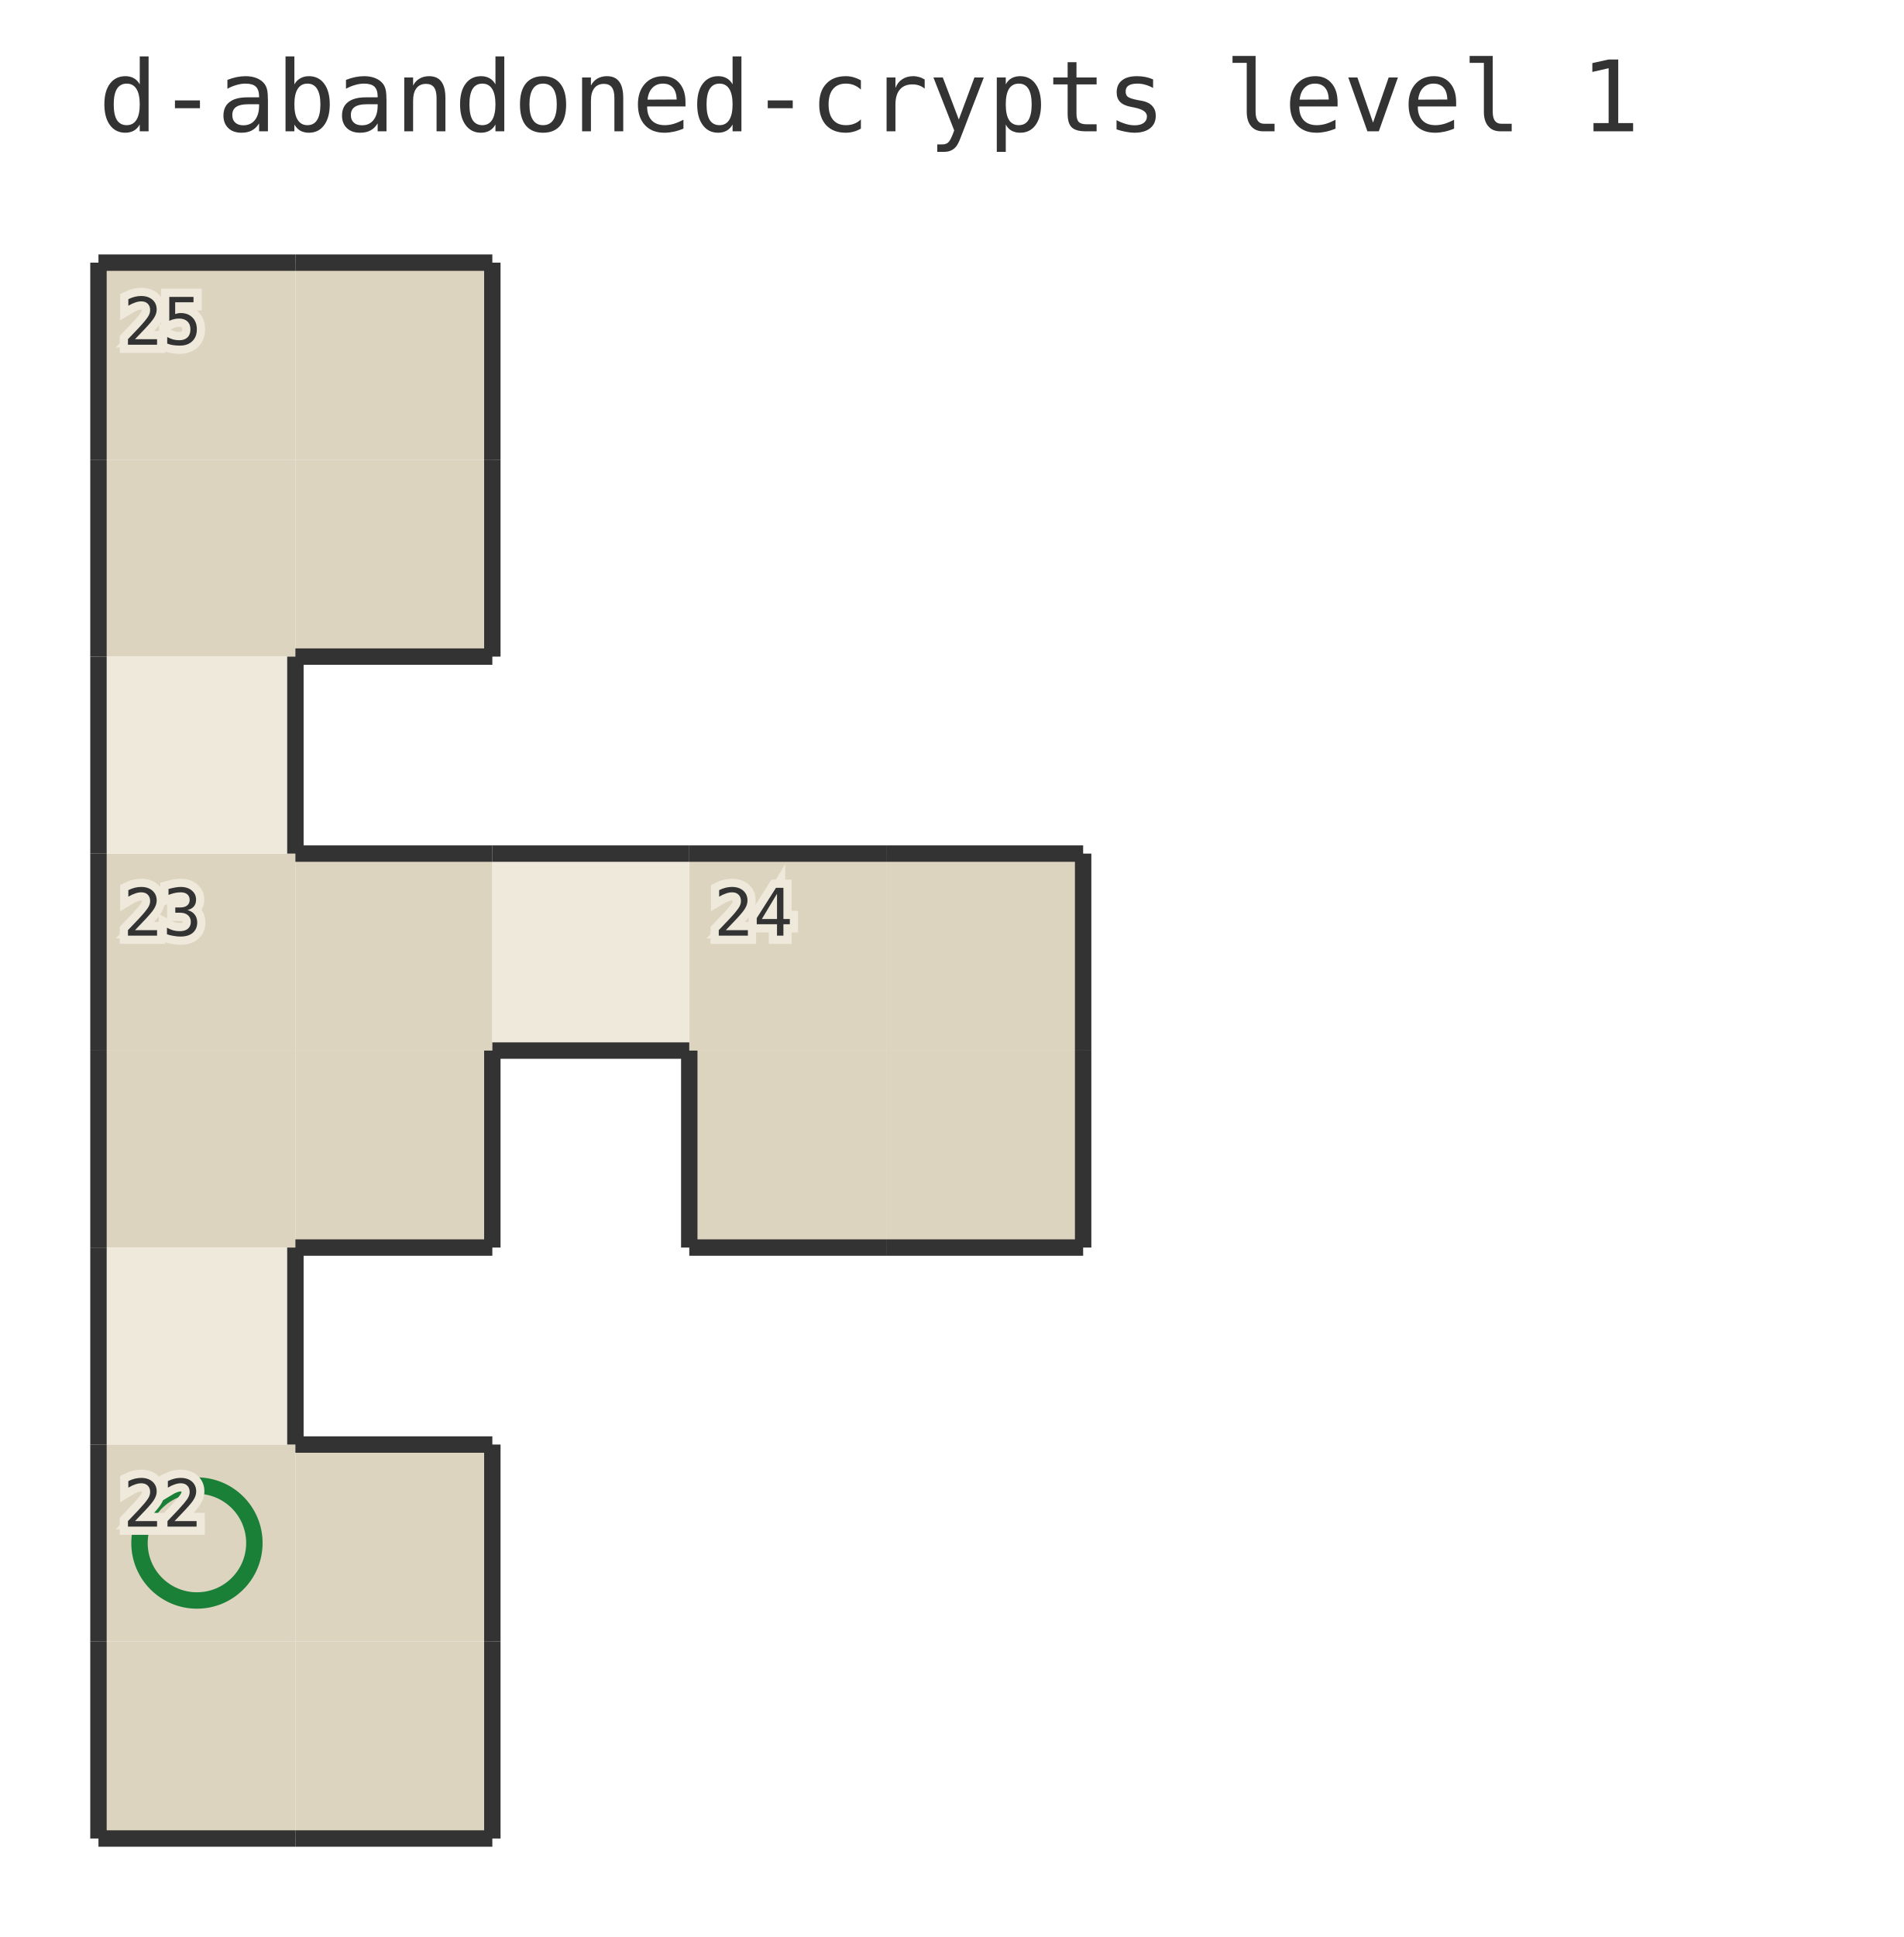
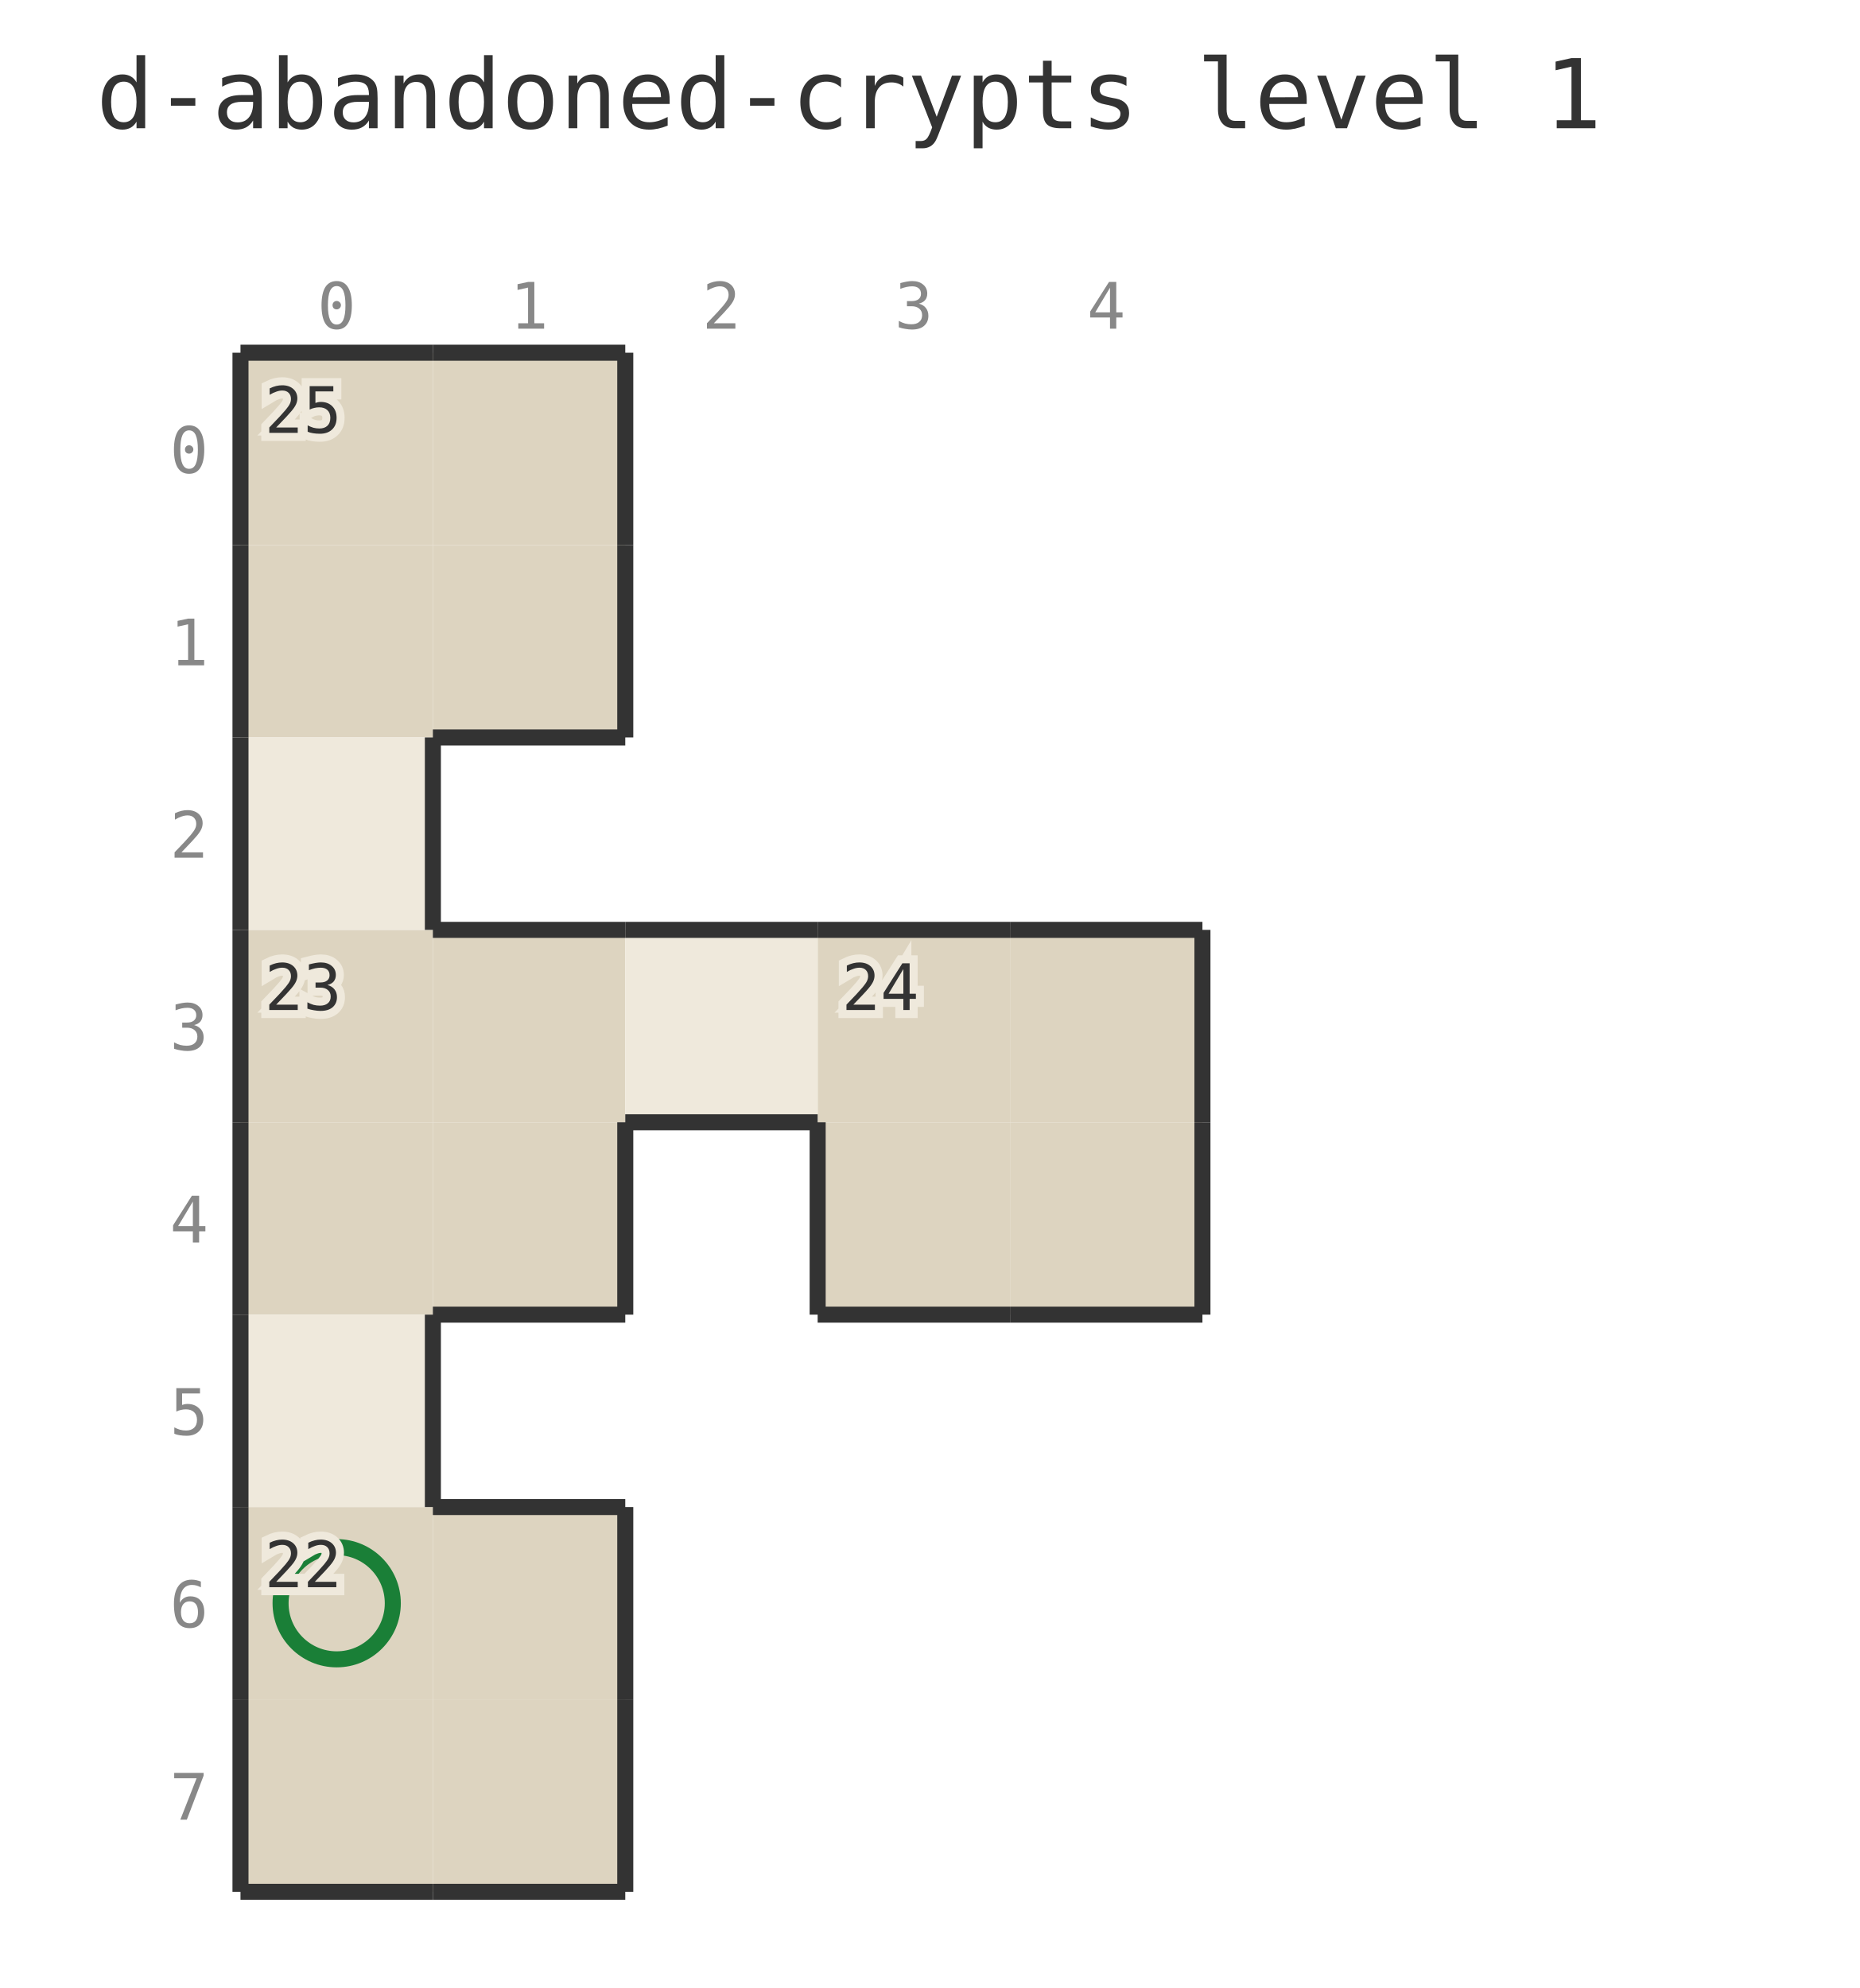
- <svg xmlns="http://www.w3.org/2000/svg" width="232" height="236" viewBox="0 0 232 236">
+ <svg xmlns="http://www.w3.org/2000/svg" width="232" height="248" viewBox="0 0 232 248">
  <text x="12" y="16" font-family="monospace" font-size="12" fill="#333333">d-abandoned-crypts level 1</text>
-   <rect x="12" y="176" width="24" height="24" fill="#ddd4c0" />
-   <rect x="36" y="176" width="24" height="24" fill="#ddd4c0" />
-   <rect x="12" y="200" width="24" height="24" fill="#ddd4c0" />
-   <rect x="36" y="200" width="24" height="24" fill="#ddd4c0" />
-   <rect x="12" y="104" width="24" height="24" fill="#ddd4c0" />
-   <rect x="36" y="104" width="24" height="24" fill="#ddd4c0" />
-   <rect x="12" y="128" width="24" height="24" fill="#ddd4c0" />
-   <rect x="36" y="128" width="24" height="24" fill="#ddd4c0" />
-   <rect x="84" y="104" width="24" height="24" fill="#ddd4c0" />
-   <rect x="108" y="104" width="24" height="24" fill="#ddd4c0" />
-   <rect x="84" y="128" width="24" height="24" fill="#ddd4c0" />
-   <rect x="108" y="128" width="24" height="24" fill="#ddd4c0" />
-   <rect x="12" y="32" width="24" height="24" fill="#ddd4c0" />
-   <rect x="36" y="32" width="24" height="24" fill="#ddd4c0" />
-   <rect x="12" y="56" width="24" height="24" fill="#ddd4c0" />
-   <rect x="36" y="56" width="24" height="24" fill="#ddd4c0" />
-   <rect x="12" y="80" width="24" height="24" fill="#efe9dc" />
-   <rect x="60" y="104" width="24" height="24" fill="#efe9dc" />
-   <rect x="12" y="152" width="24" height="24" fill="#efe9dc" />
-   <line x1="12" y1="32" x2="12" y2="56" stroke="#333333" stroke-width="2" />
-   <line x1="12" y1="32" x2="36" y2="32" stroke="#333333" stroke-width="2" />
-   <line x1="12" y1="56" x2="12" y2="80" stroke="#333333" stroke-width="2" />
-   <line x1="12" y1="80" x2="12" y2="104" stroke="#333333" stroke-width="2" />
-   <line x1="12" y1="104" x2="12" y2="128" stroke="#333333" stroke-width="2" />
-   <line x1="12" y1="128" x2="12" y2="152" stroke="#333333" stroke-width="2" />
-   <line x1="12" y1="152" x2="12" y2="176" stroke="#333333" stroke-width="2" />
-   <line x1="12" y1="176" x2="12" y2="200" stroke="#333333" stroke-width="2" />
-   <line x1="12" y1="200" x2="12" y2="224" stroke="#333333" stroke-width="2" />
-   <line x1="12" y1="224" x2="36" y2="224" stroke="#333333" stroke-width="2" />
-   <line x1="36" y1="32" x2="60" y2="32" stroke="#333333" stroke-width="2" />
-   <line x1="36" y1="80" x2="36" y2="104" stroke="#333333" stroke-width="2" />
-   <line x1="36" y1="80" x2="60" y2="80" stroke="#333333" stroke-width="2" />
-   <line x1="36" y1="104" x2="60" y2="104" stroke="#333333" stroke-width="2" />
-   <line x1="36" y1="152" x2="36" y2="176" stroke="#333333" stroke-width="2" />
-   <line x1="36" y1="152" x2="60" y2="152" stroke="#333333" stroke-width="2" />
-   <line x1="36" y1="176" x2="60" y2="176" stroke="#333333" stroke-width="2" />
-   <line x1="36" y1="224" x2="60" y2="224" stroke="#333333" stroke-width="2" />
-   <line x1="60" y1="32" x2="60" y2="56" stroke="#333333" stroke-width="2" />
-   <line x1="60" y1="56" x2="60" y2="80" stroke="#333333" stroke-width="2" />
-   <line x1="60" y1="104" x2="84" y2="104" stroke="#333333" stroke-width="2" />
-   <line x1="60" y1="128" x2="60" y2="152" stroke="#333333" stroke-width="2" />
-   <line x1="60" y1="128" x2="84" y2="128" stroke="#333333" stroke-width="2" />
-   <line x1="60" y1="176" x2="60" y2="200" stroke="#333333" stroke-width="2" />
-   <line x1="60" y1="200" x2="60" y2="224" stroke="#333333" stroke-width="2" />
-   <line x1="84" y1="104" x2="108" y2="104" stroke="#333333" stroke-width="2" />
-   <line x1="84" y1="128" x2="84" y2="152" stroke="#333333" stroke-width="2" />
-   <line x1="84" y1="152" x2="108" y2="152" stroke="#333333" stroke-width="2" />
-   <line x1="108" y1="104" x2="132" y2="104" stroke="#333333" stroke-width="2" />
-   <line x1="108" y1="152" x2="132" y2="152" stroke="#333333" stroke-width="2" />
-   <line x1="132" y1="104" x2="132" y2="128" stroke="#333333" stroke-width="2" />
-   <line x1="132" y1="128" x2="132" y2="152" stroke="#333333" stroke-width="2" />
-   <circle cx="24" cy="188" r="7" fill="none" stroke="#1a7f37" stroke-width="2" />
-   <text x="15" y="186" font-family="monospace" font-size="8" paint-order="stroke" stroke="#efe9dc" stroke-width="2" fill="#333333">22</text>
-   <text x="15" y="114" font-family="monospace" font-size="8" paint-order="stroke" stroke="#efe9dc" stroke-width="2" fill="#333333">23</text>
-   <text x="87" y="114" font-family="monospace" font-size="8" paint-order="stroke" stroke="#efe9dc" stroke-width="2" fill="#333333">24</text>
-   <text x="15" y="42" font-family="monospace" font-size="8" paint-order="stroke" stroke="#efe9dc" stroke-width="2" fill="#333333">25</text>
+   <text x="42" y="41" font-family="monospace" font-size="8" text-anchor="middle" fill="#888888">0</text>
+   <text x="66" y="41" font-family="monospace" font-size="8" text-anchor="middle" fill="#888888">1</text>
+   <text x="90" y="41" font-family="monospace" font-size="8" text-anchor="middle" fill="#888888">2</text>
+   <text x="114" y="41" font-family="monospace" font-size="8" text-anchor="middle" fill="#888888">3</text>
+   <text x="138" y="41" font-family="monospace" font-size="8" text-anchor="middle" fill="#888888">4</text>
+   <text x="26" y="59" font-family="monospace" font-size="8" text-anchor="end" fill="#888888">0</text>
+   <text x="26" y="83" font-family="monospace" font-size="8" text-anchor="end" fill="#888888">1</text>
+   <text x="26" y="107" font-family="monospace" font-size="8" text-anchor="end" fill="#888888">2</text>
+   <text x="26" y="131" font-family="monospace" font-size="8" text-anchor="end" fill="#888888">3</text>
+   <text x="26" y="155" font-family="monospace" font-size="8" text-anchor="end" fill="#888888">4</text>
+   <text x="26" y="179" font-family="monospace" font-size="8" text-anchor="end" fill="#888888">5</text>
+   <text x="26" y="203" font-family="monospace" font-size="8" text-anchor="end" fill="#888888">6</text>
+   <text x="26" y="227" font-family="monospace" font-size="8" text-anchor="end" fill="#888888">7</text>
+   <rect x="30" y="188" width="24" height="24" fill="#ddd4c0" />
+   <rect x="54" y="188" width="24" height="24" fill="#ddd4c0" />
+   <rect x="30" y="212" width="24" height="24" fill="#ddd4c0" />
+   <rect x="54" y="212" width="24" height="24" fill="#ddd4c0" />
+   <rect x="30" y="116" width="24" height="24" fill="#ddd4c0" />
+   <rect x="54" y="116" width="24" height="24" fill="#ddd4c0" />
+   <rect x="30" y="140" width="24" height="24" fill="#ddd4c0" />
+   <rect x="54" y="140" width="24" height="24" fill="#ddd4c0" />
+   <rect x="102" y="116" width="24" height="24" fill="#ddd4c0" />
+   <rect x="126" y="116" width="24" height="24" fill="#ddd4c0" />
+   <rect x="102" y="140" width="24" height="24" fill="#ddd4c0" />
+   <rect x="126" y="140" width="24" height="24" fill="#ddd4c0" />
+   <rect x="30" y="44" width="24" height="24" fill="#ddd4c0" />
+   <rect x="54" y="44" width="24" height="24" fill="#ddd4c0" />
+   <rect x="30" y="68" width="24" height="24" fill="#ddd4c0" />
+   <rect x="54" y="68" width="24" height="24" fill="#ddd4c0" />
+   <rect x="30" y="92" width="24" height="24" fill="#efe9dc" />
+   <rect x="78" y="116" width="24" height="24" fill="#efe9dc" />
+   <rect x="30" y="164" width="24" height="24" fill="#efe9dc" />
+   <line x1="30" y1="44" x2="30" y2="68" stroke="#333333" stroke-width="2" />
+   <line x1="30" y1="44" x2="54" y2="44" stroke="#333333" stroke-width="2" />
+   <line x1="30" y1="68" x2="30" y2="92" stroke="#333333" stroke-width="2" />
+   <line x1="30" y1="92" x2="30" y2="116" stroke="#333333" stroke-width="2" />
+   <line x1="30" y1="116" x2="30" y2="140" stroke="#333333" stroke-width="2" />
+   <line x1="30" y1="140" x2="30" y2="164" stroke="#333333" stroke-width="2" />
+   <line x1="30" y1="164" x2="30" y2="188" stroke="#333333" stroke-width="2" />
+   <line x1="30" y1="188" x2="30" y2="212" stroke="#333333" stroke-width="2" />
+   <line x1="30" y1="212" x2="30" y2="236" stroke="#333333" stroke-width="2" />
+   <line x1="30" y1="236" x2="54" y2="236" stroke="#333333" stroke-width="2" />
+   <line x1="54" y1="44" x2="78" y2="44" stroke="#333333" stroke-width="2" />
+   <line x1="54" y1="92" x2="54" y2="116" stroke="#333333" stroke-width="2" />
+   <line x1="54" y1="92" x2="78" y2="92" stroke="#333333" stroke-width="2" />
+   <line x1="54" y1="116" x2="78" y2="116" stroke="#333333" stroke-width="2" />
+   <line x1="54" y1="164" x2="54" y2="188" stroke="#333333" stroke-width="2" />
+   <line x1="54" y1="164" x2="78" y2="164" stroke="#333333" stroke-width="2" />
+   <line x1="54" y1="188" x2="78" y2="188" stroke="#333333" stroke-width="2" />
+   <line x1="54" y1="236" x2="78" y2="236" stroke="#333333" stroke-width="2" />
+   <line x1="78" y1="44" x2="78" y2="68" stroke="#333333" stroke-width="2" />
+   <line x1="78" y1="68" x2="78" y2="92" stroke="#333333" stroke-width="2" />
+   <line x1="78" y1="116" x2="102" y2="116" stroke="#333333" stroke-width="2" />
+   <line x1="78" y1="140" x2="78" y2="164" stroke="#333333" stroke-width="2" />
+   <line x1="78" y1="140" x2="102" y2="140" stroke="#333333" stroke-width="2" />
+   <line x1="78" y1="188" x2="78" y2="212" stroke="#333333" stroke-width="2" />
+   <line x1="78" y1="212" x2="78" y2="236" stroke="#333333" stroke-width="2" />
+   <line x1="102" y1="116" x2="126" y2="116" stroke="#333333" stroke-width="2" />
+   <line x1="102" y1="140" x2="102" y2="164" stroke="#333333" stroke-width="2" />
+   <line x1="102" y1="164" x2="126" y2="164" stroke="#333333" stroke-width="2" />
+   <line x1="126" y1="116" x2="150" y2="116" stroke="#333333" stroke-width="2" />
+   <line x1="126" y1="164" x2="150" y2="164" stroke="#333333" stroke-width="2" />
+   <line x1="150" y1="116" x2="150" y2="140" stroke="#333333" stroke-width="2" />
+   <line x1="150" y1="140" x2="150" y2="164" stroke="#333333" stroke-width="2" />
+   <circle cx="42" cy="200" r="7" fill="none" stroke="#1a7f37" stroke-width="2" />
+   <text x="33" y="198" font-family="monospace" font-size="8" paint-order="stroke" stroke="#efe9dc" stroke-width="2" fill="#333333">22</text>
+   <text x="33" y="126" font-family="monospace" font-size="8" paint-order="stroke" stroke="#efe9dc" stroke-width="2" fill="#333333">23</text>
+   <text x="105" y="126" font-family="monospace" font-size="8" paint-order="stroke" stroke="#efe9dc" stroke-width="2" fill="#333333">24</text>
+   <text x="33" y="54" font-family="monospace" font-size="8" paint-order="stroke" stroke="#efe9dc" stroke-width="2" fill="#333333">25</text>
</svg>
